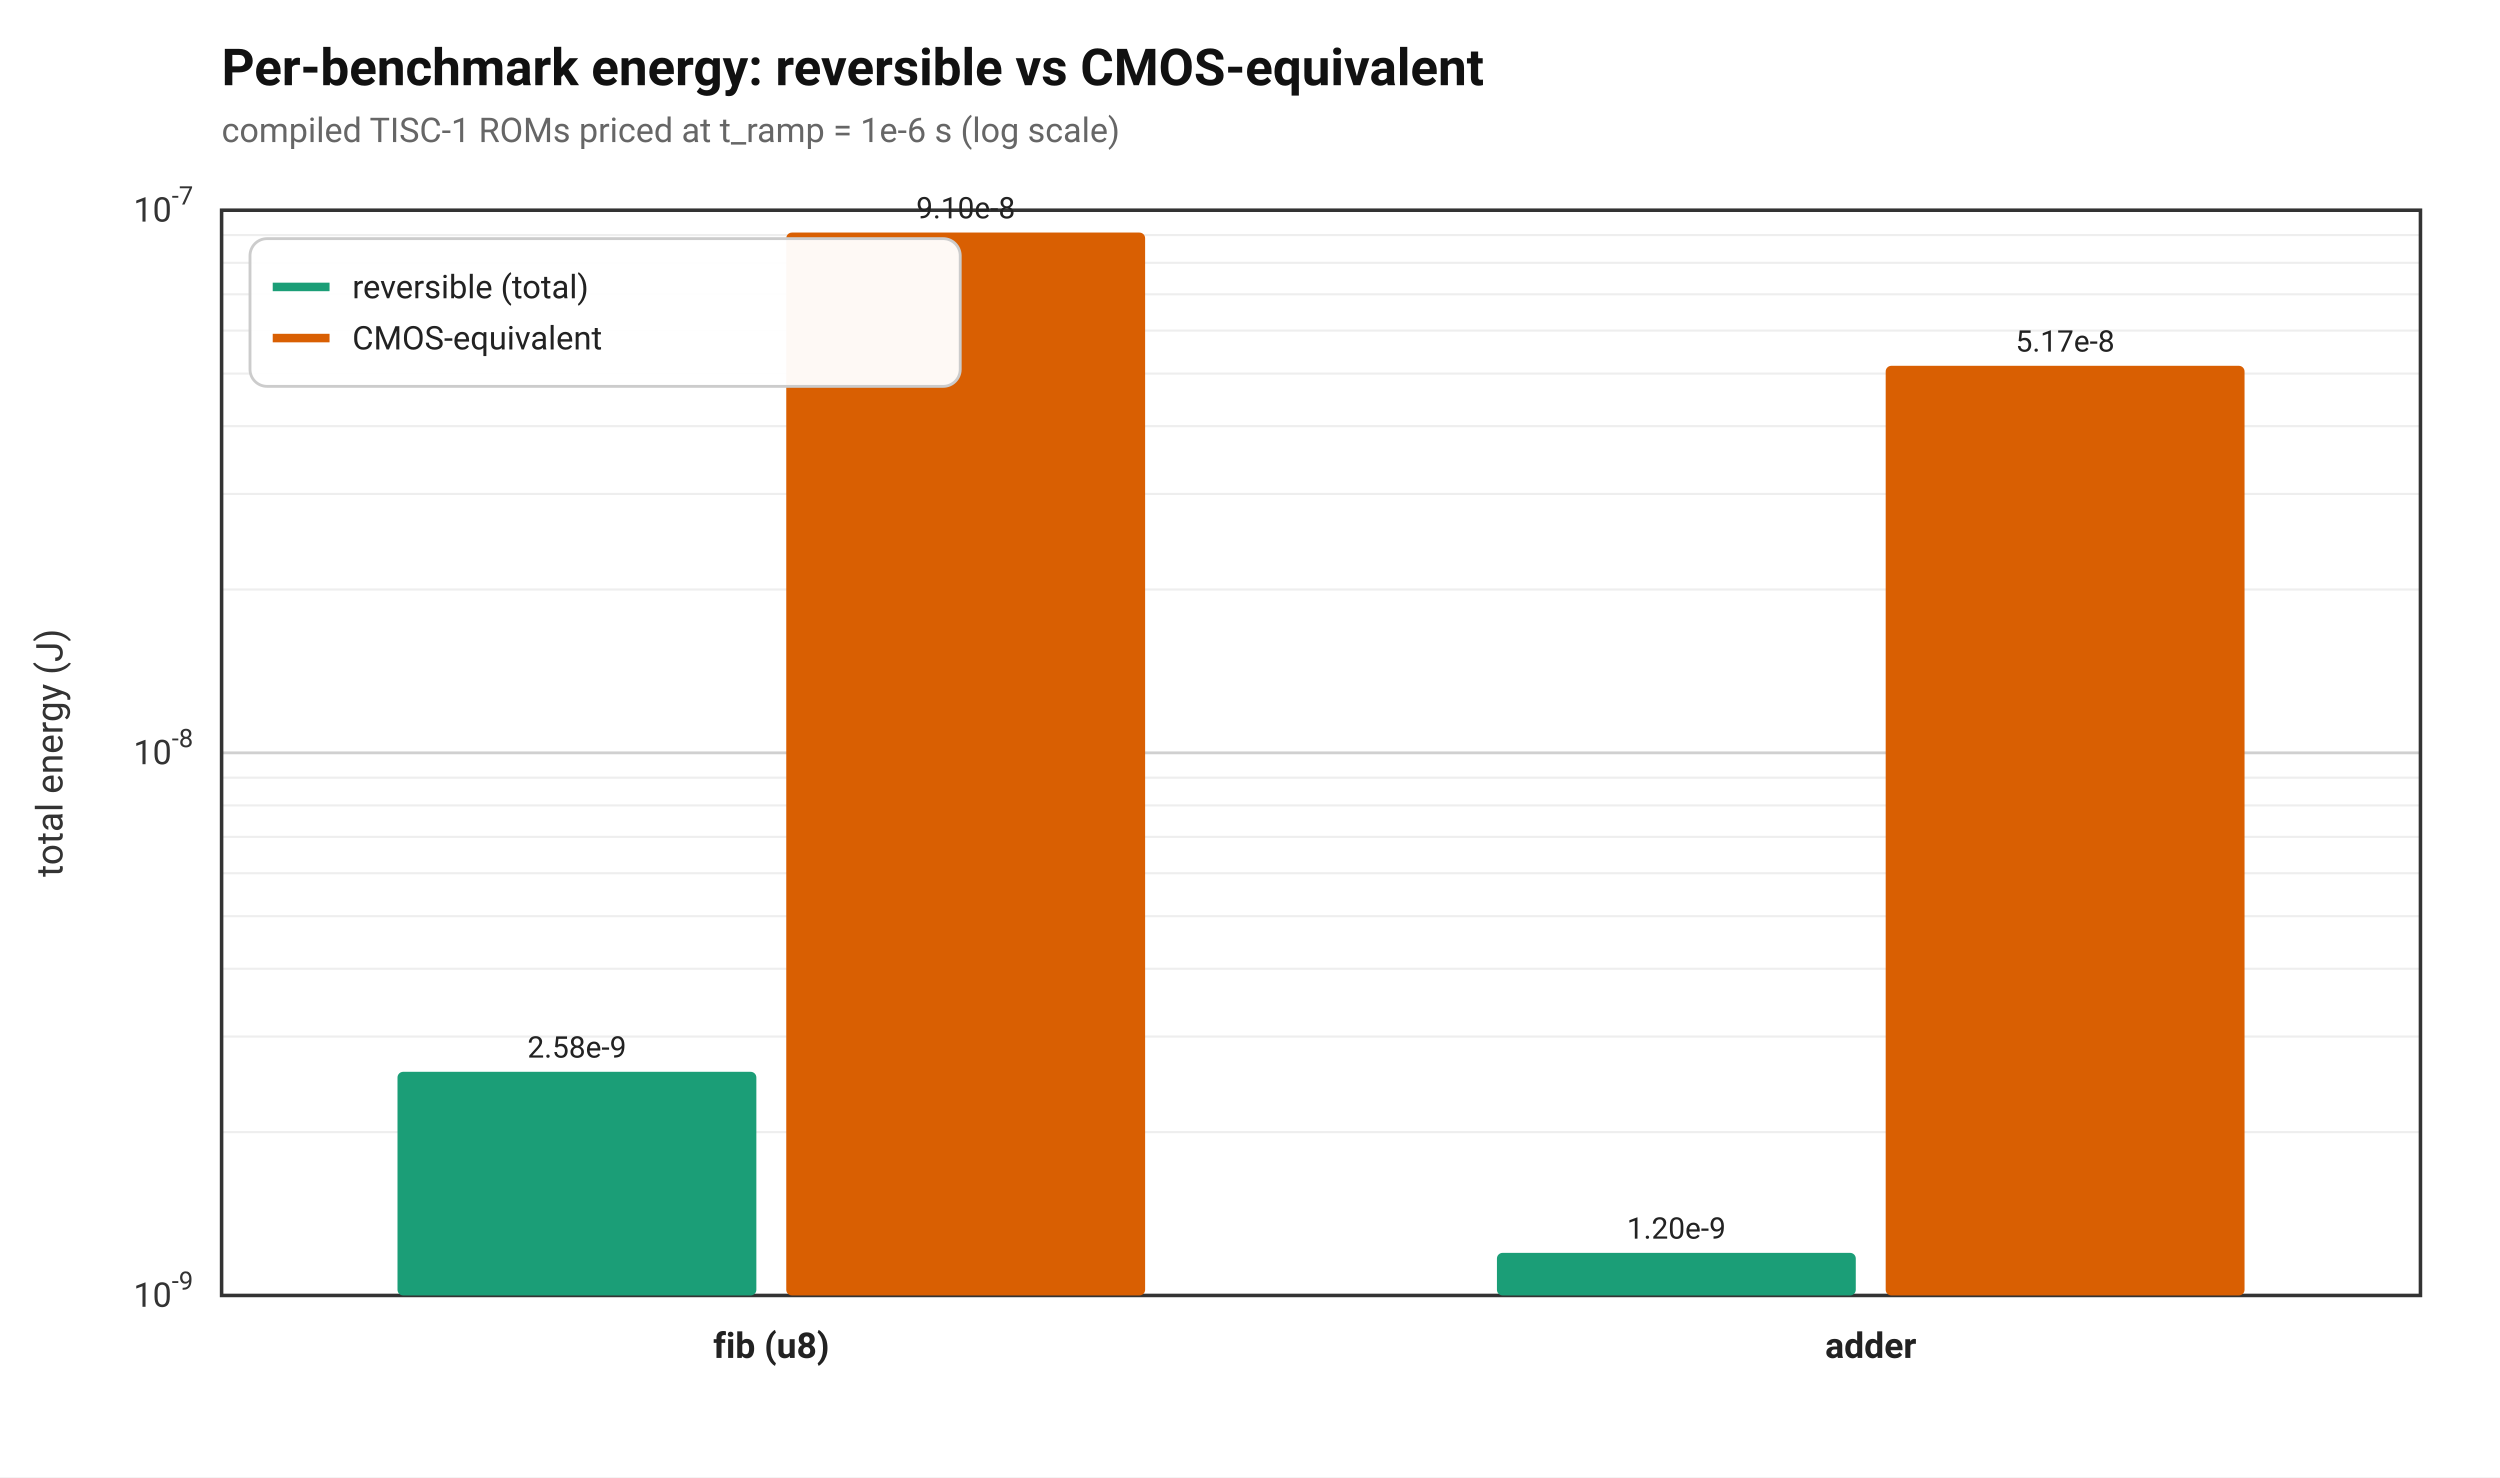
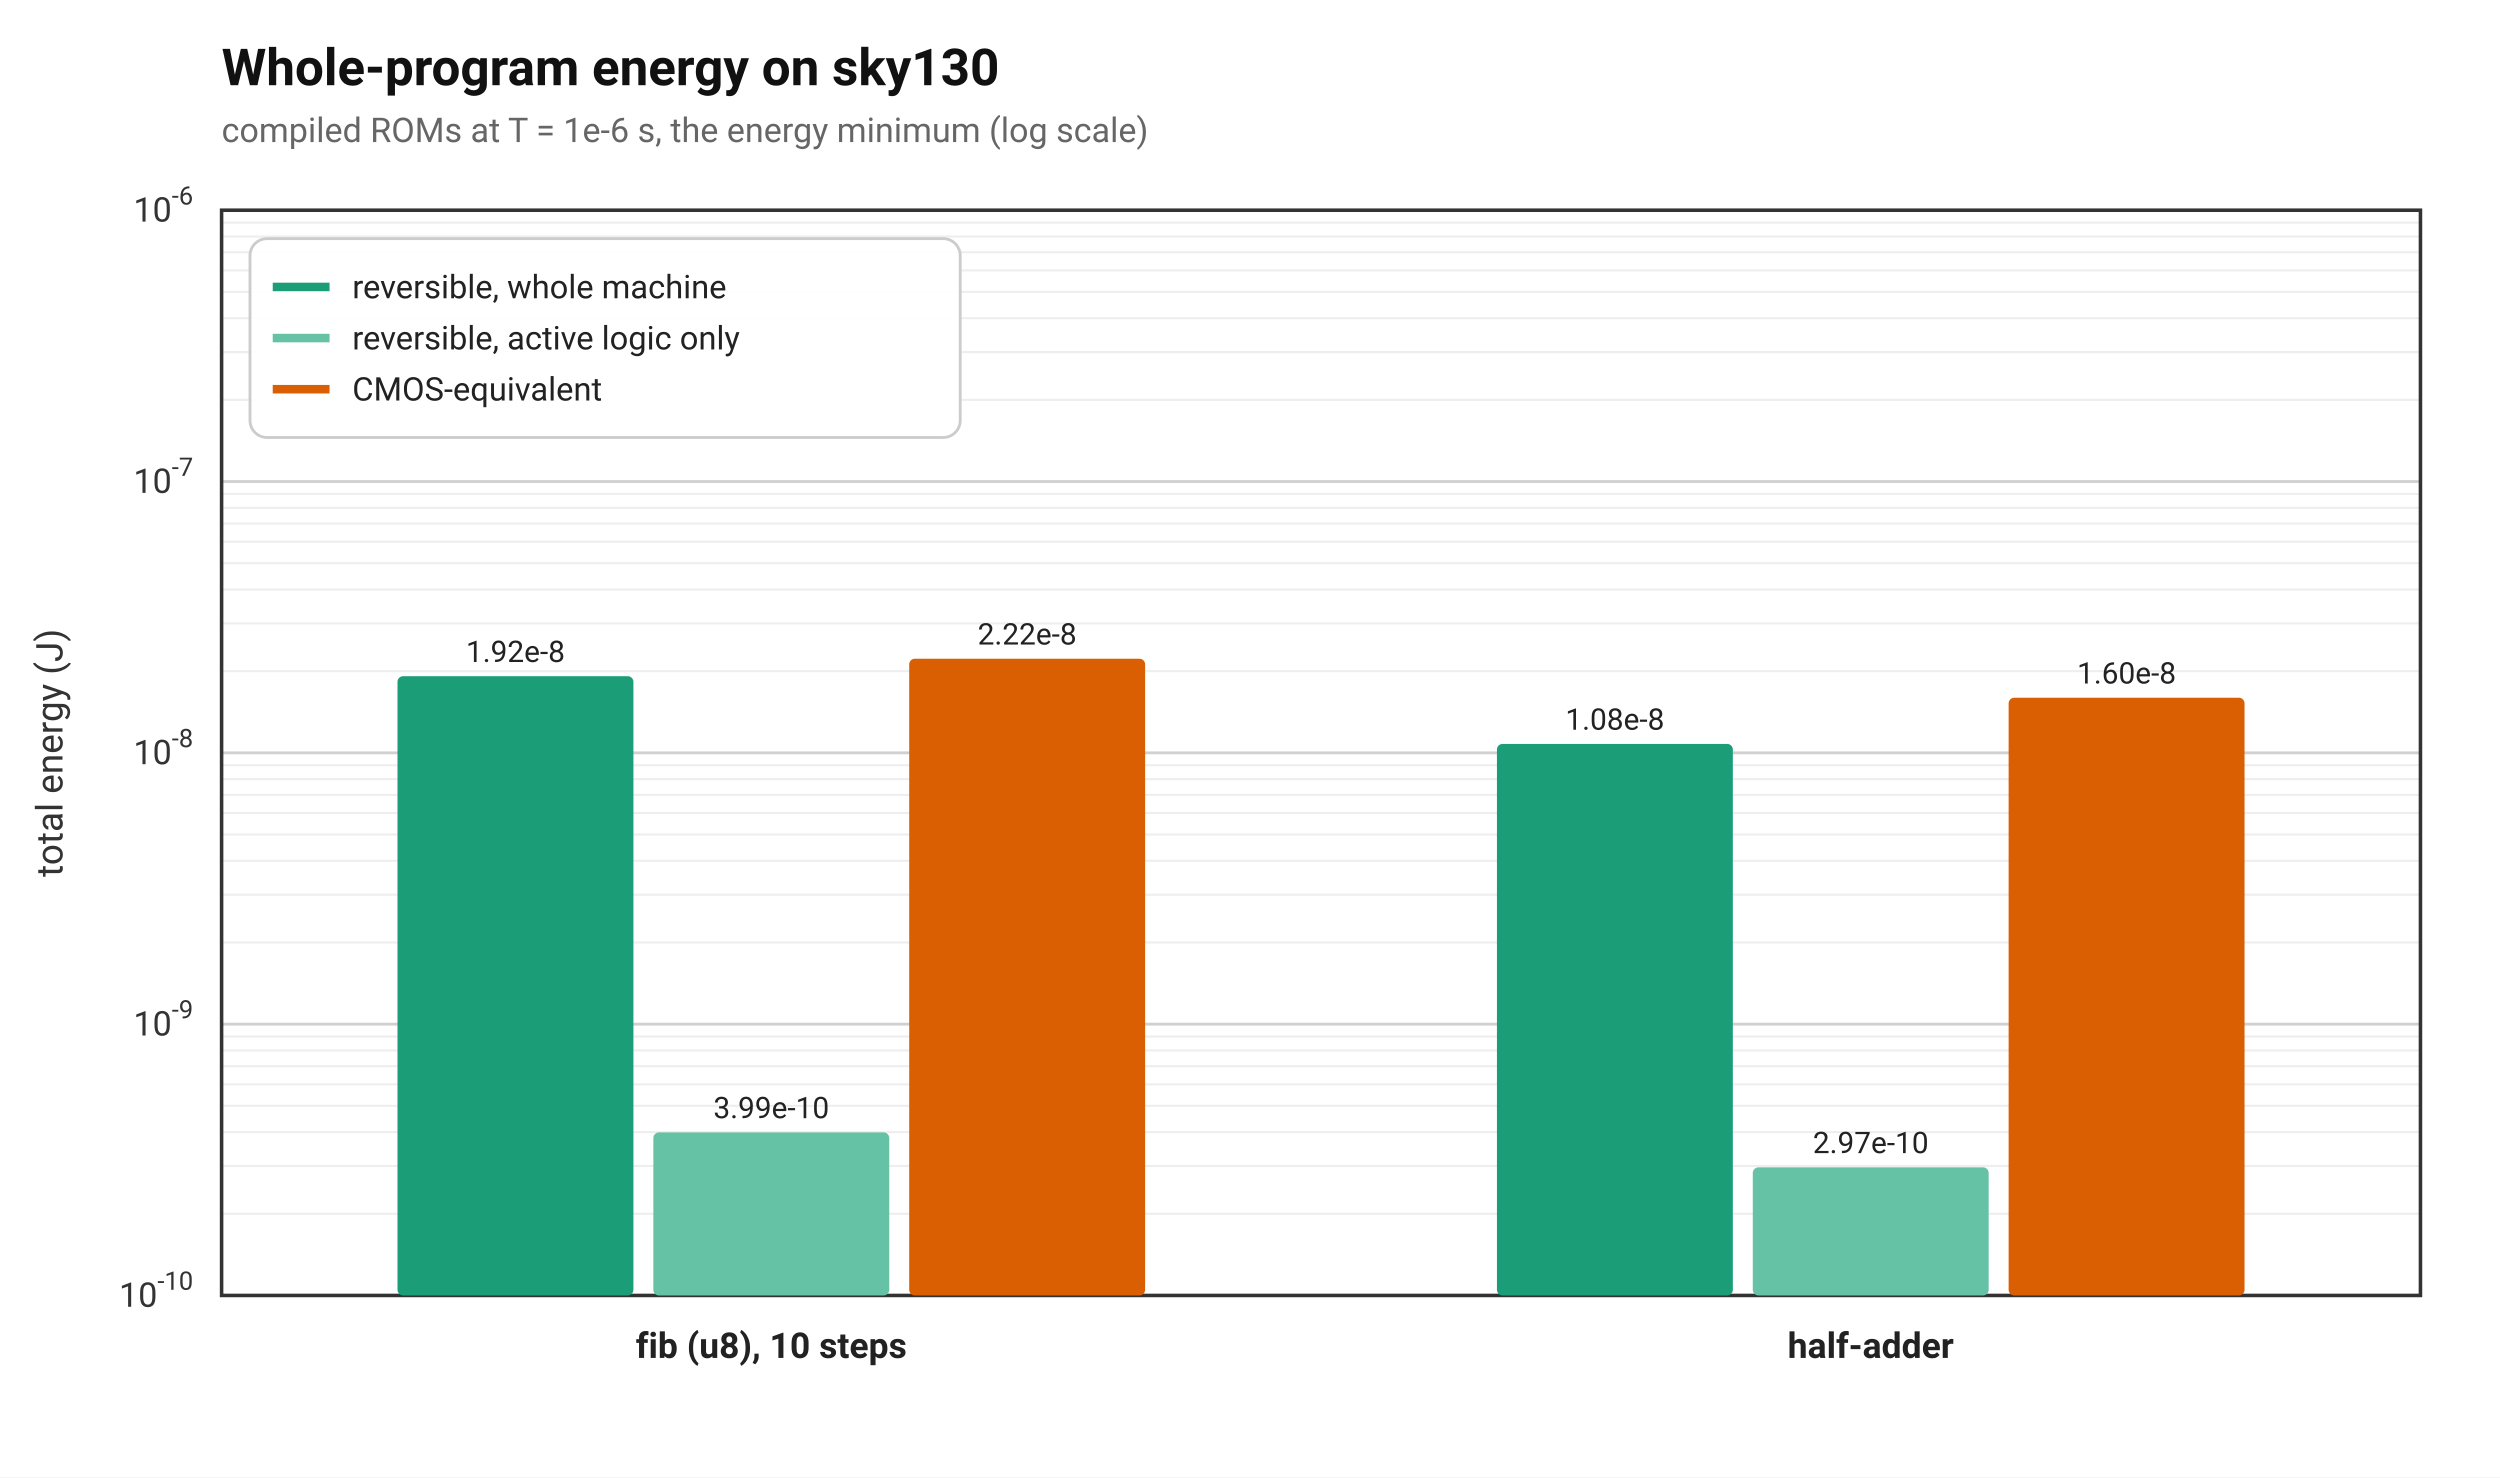
<svg xmlns="http://www.w3.org/2000/svg" width="880" height="520" viewBox="0 0 880 520" font-family="system-ui, -apple-system, Segoe UI, Roboto, sans-serif">
  <rect width="880" height="520" fill="#ffffff" />
-   <text x="78" y="30" font-size="18" font-weight="700" fill="#111111" font-family="system-ui, -apple-system, Segoe UI, Roboto, sans-serif">Per-benchmark energy: reversible vs CMOS-equivalent</text>
-   <text x="78" y="50" font-size="12" fill="#666666" font-family="system-ui, -apple-system, Segoe UI, Roboto, sans-serif">compiled TISC-1 ROMs priced at t_ramp = 1e-6 s (log scale)</text>
+   <text x="78" y="30" font-size="18" font-weight="700" fill="#111111" font-family="system-ui, -apple-system, Segoe UI, Roboto, sans-serif">Whole-program energy on sky130</text>
+   <text x="78" y="50" font-size="12" fill="#666666" font-family="system-ui, -apple-system, Segoe UI, Roboto, sans-serif">compiled ROMs at T = 1e-6 s, the energy minimum (log scale)</text>
+   <line x1="78" y1="427.252" x2="852" y2="427.252" stroke="#eeeeee" stroke-width="0.75" />
+   <line x1="78" y1="410.435" x2="852" y2="410.435" stroke="#eeeeee" stroke-width="0.75" />
  <line x1="78" y1="398.503" x2="852" y2="398.503" stroke="#eeeeee" stroke-width="0.75" />
+   <line x1="78" y1="389.248" x2="852" y2="389.248" stroke="#eeeeee" stroke-width="0.75" />
+   <line x1="78" y1="381.687" x2="852" y2="381.687" stroke="#eeeeee" stroke-width="0.75" />
+   <line x1="78" y1="375.293" x2="852" y2="375.293" stroke="#eeeeee" stroke-width="0.75" />
+   <line x1="78" y1="369.755" x2="852" y2="369.755" stroke="#eeeeee" stroke-width="0.75" />
  <line x1="78" y1="364.87" x2="852" y2="364.87" stroke="#eeeeee" stroke-width="0.75" />
-   <line x1="78" y1="341.007" x2="852" y2="341.007" stroke="#eeeeee" stroke-width="0.75" />
-   <line x1="78" y1="322.497" x2="852" y2="322.497" stroke="#eeeeee" stroke-width="0.75" />
-   <line x1="78" y1="307.373" x2="852" y2="307.373" stroke="#eeeeee" stroke-width="0.75" />
-   <line x1="78" y1="294.586" x2="852" y2="294.586" stroke="#eeeeee" stroke-width="0.75" />
-   <line x1="78" y1="283.51" x2="852" y2="283.51" stroke="#eeeeee" stroke-width="0.75" />
-   <line x1="78" y1="273.74" x2="852" y2="273.74" stroke="#eeeeee" stroke-width="0.75" />
+   <line x1="78" y1="331.752" x2="852" y2="331.752" stroke="#eeeeee" stroke-width="0.75" />
+   <line x1="78" y1="314.935" x2="852" y2="314.935" stroke="#eeeeee" stroke-width="0.75" />
+   <line x1="78" y1="303.003" x2="852" y2="303.003" stroke="#eeeeee" stroke-width="0.75" />
+   <line x1="78" y1="293.748" x2="852" y2="293.748" stroke="#eeeeee" stroke-width="0.75" />
+   <line x1="78" y1="286.187" x2="852" y2="286.187" stroke="#eeeeee" stroke-width="0.75" />
+   <line x1="78" y1="279.793" x2="852" y2="279.793" stroke="#eeeeee" stroke-width="0.75" />
+   <line x1="78" y1="274.255" x2="852" y2="274.255" stroke="#eeeeee" stroke-width="0.75" />
+   <line x1="78" y1="269.37" x2="852" y2="269.37" stroke="#eeeeee" stroke-width="0.75" />
+   <line x1="78" y1="236.252" x2="852" y2="236.252" stroke="#eeeeee" stroke-width="0.75" />
+   <line x1="78" y1="219.435" x2="852" y2="219.435" stroke="#eeeeee" stroke-width="0.75" />
  <line x1="78" y1="207.503" x2="852" y2="207.503" stroke="#eeeeee" stroke-width="0.75" />
+   <line x1="78" y1="198.248" x2="852" y2="198.248" stroke="#eeeeee" stroke-width="0.75" />
+   <line x1="78" y1="190.687" x2="852" y2="190.687" stroke="#eeeeee" stroke-width="0.75" />
+   <line x1="78" y1="184.293" x2="852" y2="184.293" stroke="#eeeeee" stroke-width="0.75" />
+   <line x1="78" y1="178.755" x2="852" y2="178.755" stroke="#eeeeee" stroke-width="0.75" />
  <line x1="78" y1="173.87" x2="852" y2="173.87" stroke="#eeeeee" stroke-width="0.75" />
-   <line x1="78" y1="150.007" x2="852" y2="150.007" stroke="#eeeeee" stroke-width="0.75" />
-   <line x1="78" y1="131.497" x2="852" y2="131.497" stroke="#eeeeee" stroke-width="0.75" />
-   <line x1="78" y1="116.373" x2="852" y2="116.373" stroke="#eeeeee" stroke-width="0.75" />
-   <line x1="78" y1="103.586" x2="852" y2="103.586" stroke="#eeeeee" stroke-width="0.75" />
-   <line x1="78" y1="92.51" x2="852" y2="92.51" stroke="#eeeeee" stroke-width="0.75" />
-   <line x1="78" y1="82.74" x2="852" y2="82.74" stroke="#eeeeee" stroke-width="0.75" />
+   <line x1="78" y1="140.752" x2="852" y2="140.752" stroke="#eeeeee" stroke-width="0.75" />
+   <line x1="78" y1="123.935" x2="852" y2="123.935" stroke="#eeeeee" stroke-width="0.75" />
+   <line x1="78" y1="112.003" x2="852" y2="112.003" stroke="#eeeeee" stroke-width="0.75" />
+   <line x1="78" y1="102.748" x2="852" y2="102.748" stroke="#eeeeee" stroke-width="0.75" />
+   <line x1="78" y1="95.187" x2="852" y2="95.187" stroke="#eeeeee" stroke-width="0.75" />
+   <line x1="78" y1="88.793" x2="852" y2="88.793" stroke="#eeeeee" stroke-width="0.75" />
+   <line x1="78" y1="83.255" x2="852" y2="83.255" stroke="#eeeeee" stroke-width="0.75" />
+   <line x1="78" y1="78.37" x2="852" y2="78.37" stroke="#eeeeee" stroke-width="0.75" />
  <line x1="78" y1="456" x2="852" y2="456" stroke="#d0d0d0" stroke-width="1" />
-   <text x="68" y="460" font-size="12" fill="#333333" text-anchor="end" font-family="system-ui, -apple-system, Segoe UI, Roboto, sans-serif">10<tspan dy="-6" font-size="9">-9</tspan>
+   <text x="68" y="460" font-size="12" fill="#333333" text-anchor="end" font-family="system-ui, -apple-system, Segoe UI, Roboto, sans-serif">10<tspan dy="-6" font-size="9">-10</tspan>
+   </text>
+   <line x1="78" y1="360.5" x2="852" y2="360.5" stroke="#d0d0d0" stroke-width="1" />
+   <text x="68" y="364.5" font-size="12" fill="#333333" text-anchor="end" font-family="system-ui, -apple-system, Segoe UI, Roboto, sans-serif">10<tspan dy="-6" font-size="9">-9</tspan>
  </text>
  <line x1="78" y1="265" x2="852" y2="265" stroke="#d0d0d0" stroke-width="1" />
  <text x="68" y="269" font-size="12" fill="#333333" text-anchor="end" font-family="system-ui, -apple-system, Segoe UI, Roboto, sans-serif">10<tspan dy="-6" font-size="9">-8</tspan>
  </text>
+   <line x1="78" y1="169.5" x2="852" y2="169.5" stroke="#d0d0d0" stroke-width="1" />
+   <text x="68" y="173.5" font-size="12" fill="#333333" text-anchor="end" font-family="system-ui, -apple-system, Segoe UI, Roboto, sans-serif">10<tspan dy="-6" font-size="9">-7</tspan>
+   </text>
  <line x1="78" y1="74" x2="852" y2="74" stroke="#d0d0d0" stroke-width="1" />
-   <text x="68" y="78" font-size="12" fill="#333333" text-anchor="end" font-family="system-ui, -apple-system, Segoe UI, Roboto, sans-serif">10<tspan dy="-6" font-size="9">-7</tspan>
+   <text x="68" y="78" font-size="12" fill="#333333" text-anchor="end" font-family="system-ui, -apple-system, Segoe UI, Roboto, sans-serif">10<tspan dy="-6" font-size="9">-6</tspan>
  </text>
  <rect x="78" y="74" width="774" height="382" fill="none" stroke="#333333" stroke-width="1.25" />
-   <rect x="139.92" y="377.281" width="126.317" height="78.719" fill="#1b9e77" rx="2" />
-   <text x="203.078" y="372.281" font-size="10.5" fill="#222222" text-anchor="middle" font-family="system-ui, -apple-system, Segoe UI, Roboto, sans-serif">2.58e-9</text>
-   <rect x="276.763" y="81.864" width="126.317" height="374.136" fill="#d95f02" rx="2" />
-   <text x="339.922" y="76.864" font-size="10.5" fill="#222222" text-anchor="middle" font-family="system-ui, -apple-system, Segoe UI, Roboto, sans-serif">9.10e-8</text>
-   <text x="271.5" y="478" font-size="12.5" fill="#222222" text-anchor="middle" font-weight="600" font-family="system-ui, -apple-system, Segoe UI, Roboto, sans-serif">fib (u8)</text>
-   <rect x="526.92" y="441.009" width="126.317" height="14.991" fill="#1b9e77" rx="2" />
-   <text x="590.078" y="436.009" font-size="10.5" fill="#222222" text-anchor="middle" font-family="system-ui, -apple-system, Segoe UI, Roboto, sans-serif">1.20e-9</text>
-   <rect x="663.763" y="128.764" width="126.317" height="327.236" fill="#d95f02" rx="2" />
-   <text x="726.922" y="123.764" font-size="10.5" fill="#222222" text-anchor="middle" font-family="system-ui, -apple-system, Segoe UI, Roboto, sans-serif">5.17e-8</text>
-   <text x="658.5" y="478" font-size="12.5" fill="#222222" text-anchor="middle" font-weight="600" font-family="system-ui, -apple-system, Segoe UI, Roboto, sans-serif">adder</text>
+   <rect x="139.92" y="238.018" width="83.042" height="217.982" fill="#1b9e77" rx="2" />
+   <text x="181.441" y="233.018" font-size="10.5" fill="#222222" text-anchor="middle" font-family="system-ui, -apple-system, Segoe UI, Roboto, sans-serif">1.92e-8</text>
+   <rect x="229.979" y="398.595" width="83.042" height="57.405" fill="#66c2a5" rx="2" />
+   <text x="271.5" y="393.595" font-size="10.5" fill="#222222" text-anchor="middle" font-family="system-ui, -apple-system, Segoe UI, Roboto, sans-serif">3.99e-10</text>
+   <rect x="320.038" y="231.87" width="83.042" height="224.13" fill="#d95f02" rx="2" />
+   <text x="361.559" y="226.87" font-size="10.5" fill="#222222" text-anchor="middle" font-family="system-ui, -apple-system, Segoe UI, Roboto, sans-serif">2.22e-8</text>
+   <text x="271.5" y="478" font-size="12.5" fill="#222222" text-anchor="middle" font-weight="600" font-family="system-ui, -apple-system, Segoe UI, Roboto, sans-serif">fib (u8), 10 steps</text>
+   <rect x="526.92" y="261.857" width="83.042" height="194.143" fill="#1b9e77" rx="2" />
+   <text x="568.441" y="256.857" font-size="10.5" fill="#222222" text-anchor="middle" font-family="system-ui, -apple-system, Segoe UI, Roboto, sans-serif">1.08e-8</text>
+   <rect x="616.979" y="410.899" width="83.042" height="45.101" fill="#66c2a5" rx="2" />
+   <text x="658.5" y="405.899" font-size="10.5" fill="#222222" text-anchor="middle" font-family="system-ui, -apple-system, Segoe UI, Roboto, sans-serif">2.97e-10</text>
+   <rect x="707.038" y="245.597" width="83.042" height="210.403" fill="#d95f02" rx="2" />
+   <text x="748.559" y="240.597" font-size="10.5" fill="#222222" text-anchor="middle" font-family="system-ui, -apple-system, Segoe UI, Roboto, sans-serif">1.60e-8</text>
+   <text x="658.5" y="478" font-size="12.5" fill="#222222" text-anchor="middle" font-weight="600" font-family="system-ui, -apple-system, Segoe UI, Roboto, sans-serif">half-adder</text>
  <text x="22" y="265" font-size="13" fill="#333333" text-anchor="middle" transform="rotate(-90 22 265)" font-family="system-ui, -apple-system, Segoe UI, Roboto, sans-serif">total energy (J)</text>
-   <rect x="88" y="84" width="250" height="52" rx="6" fill="#ffffff" fill-opacity="0.96" stroke="#cccccc" />
+   <rect x="88" y="84" width="250" height="70" rx="6" fill="#ffffff" fill-opacity="0.96" stroke="#cccccc" />
  <line x1="96" y1="101" x2="116" y2="101" stroke="#1b9e77" stroke-width="3" />
-   <text x="124" y="105" font-size="11.5" fill="#222222" font-family="system-ui, -apple-system, Segoe UI, Roboto, sans-serif">reversible (total)</text>
-   <line x1="96" y1="119" x2="116" y2="119" stroke="#d95f02" stroke-width="3" />
-   <text x="124" y="123" font-size="11.5" fill="#222222" font-family="system-ui, -apple-system, Segoe UI, Roboto, sans-serif">CMOS-equivalent</text>
+   <text x="124" y="105" font-size="11.5" fill="#222222" font-family="system-ui, -apple-system, Segoe UI, Roboto, sans-serif">reversible, whole machine</text>
+   <line x1="96" y1="119" x2="116" y2="119" stroke="#66c2a5" stroke-width="3" />
+   <text x="124" y="123" font-size="11.5" fill="#222222" font-family="system-ui, -apple-system, Segoe UI, Roboto, sans-serif">reversible, active logic only</text>
+   <line x1="96" y1="137" x2="116" y2="137" stroke="#d95f02" stroke-width="3" />
+   <text x="124" y="141" font-size="11.5" fill="#222222" font-family="system-ui, -apple-system, Segoe UI, Roboto, sans-serif">CMOS-equivalent</text>
</svg>
